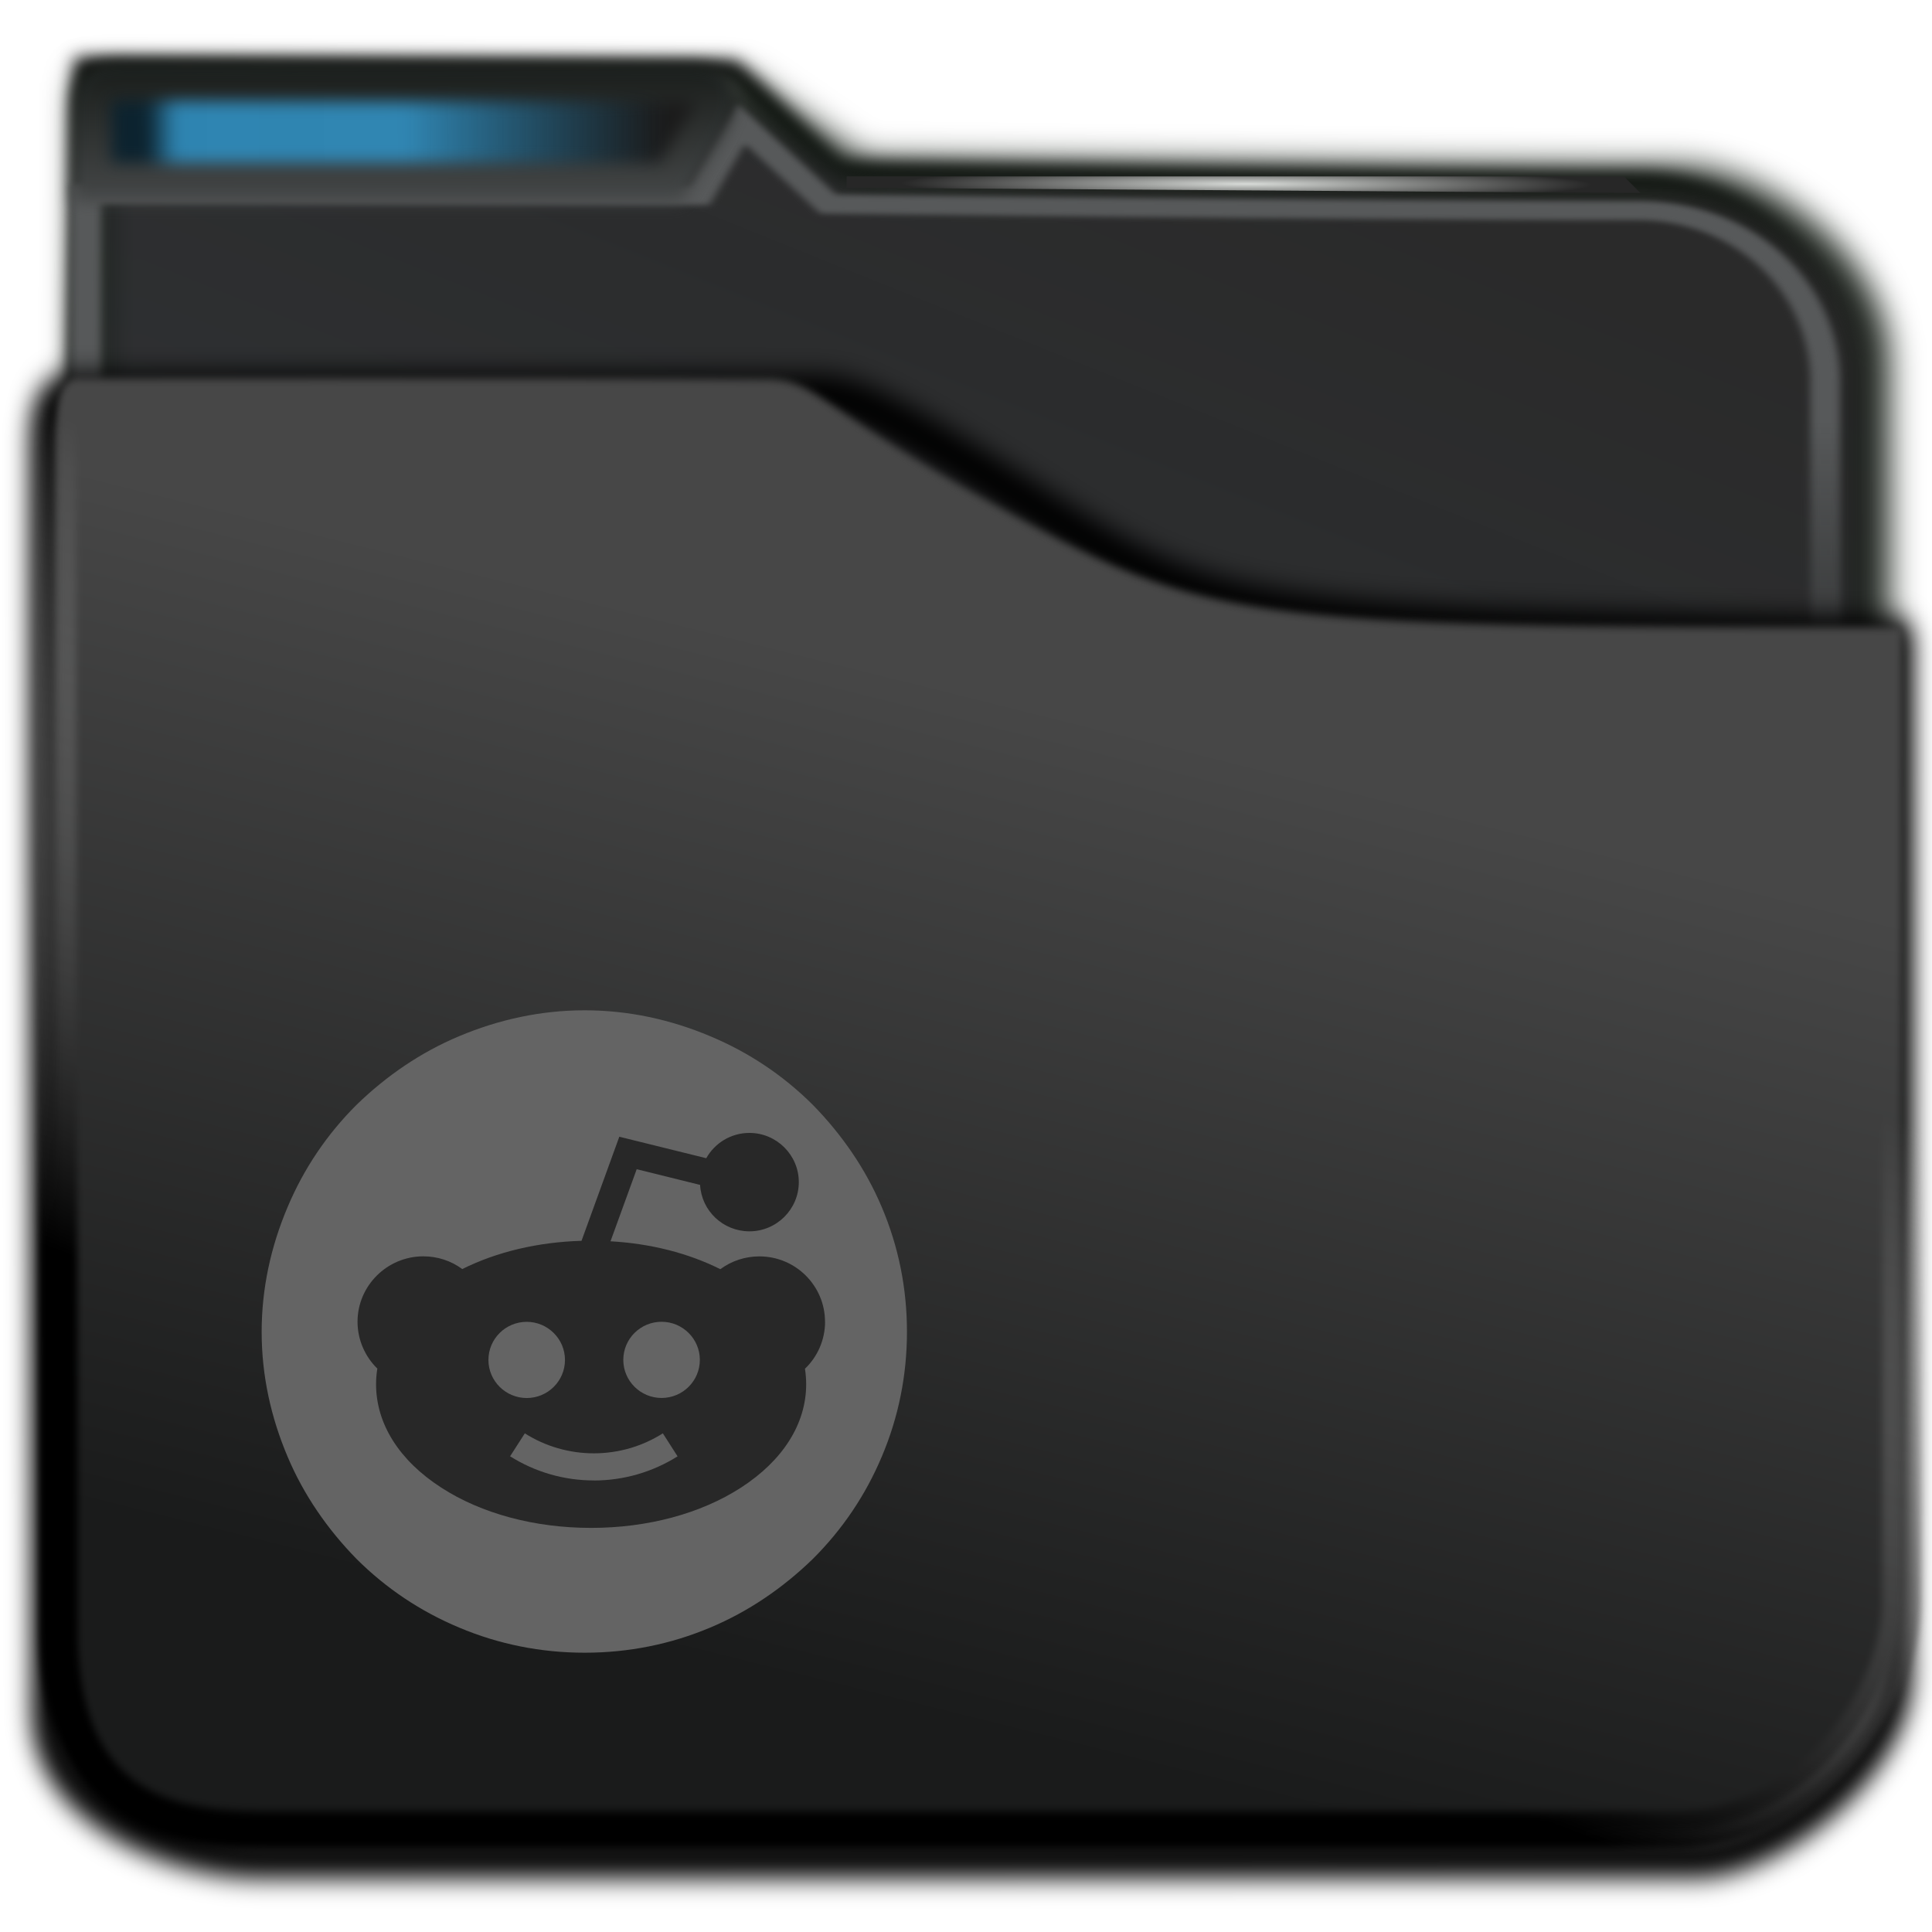
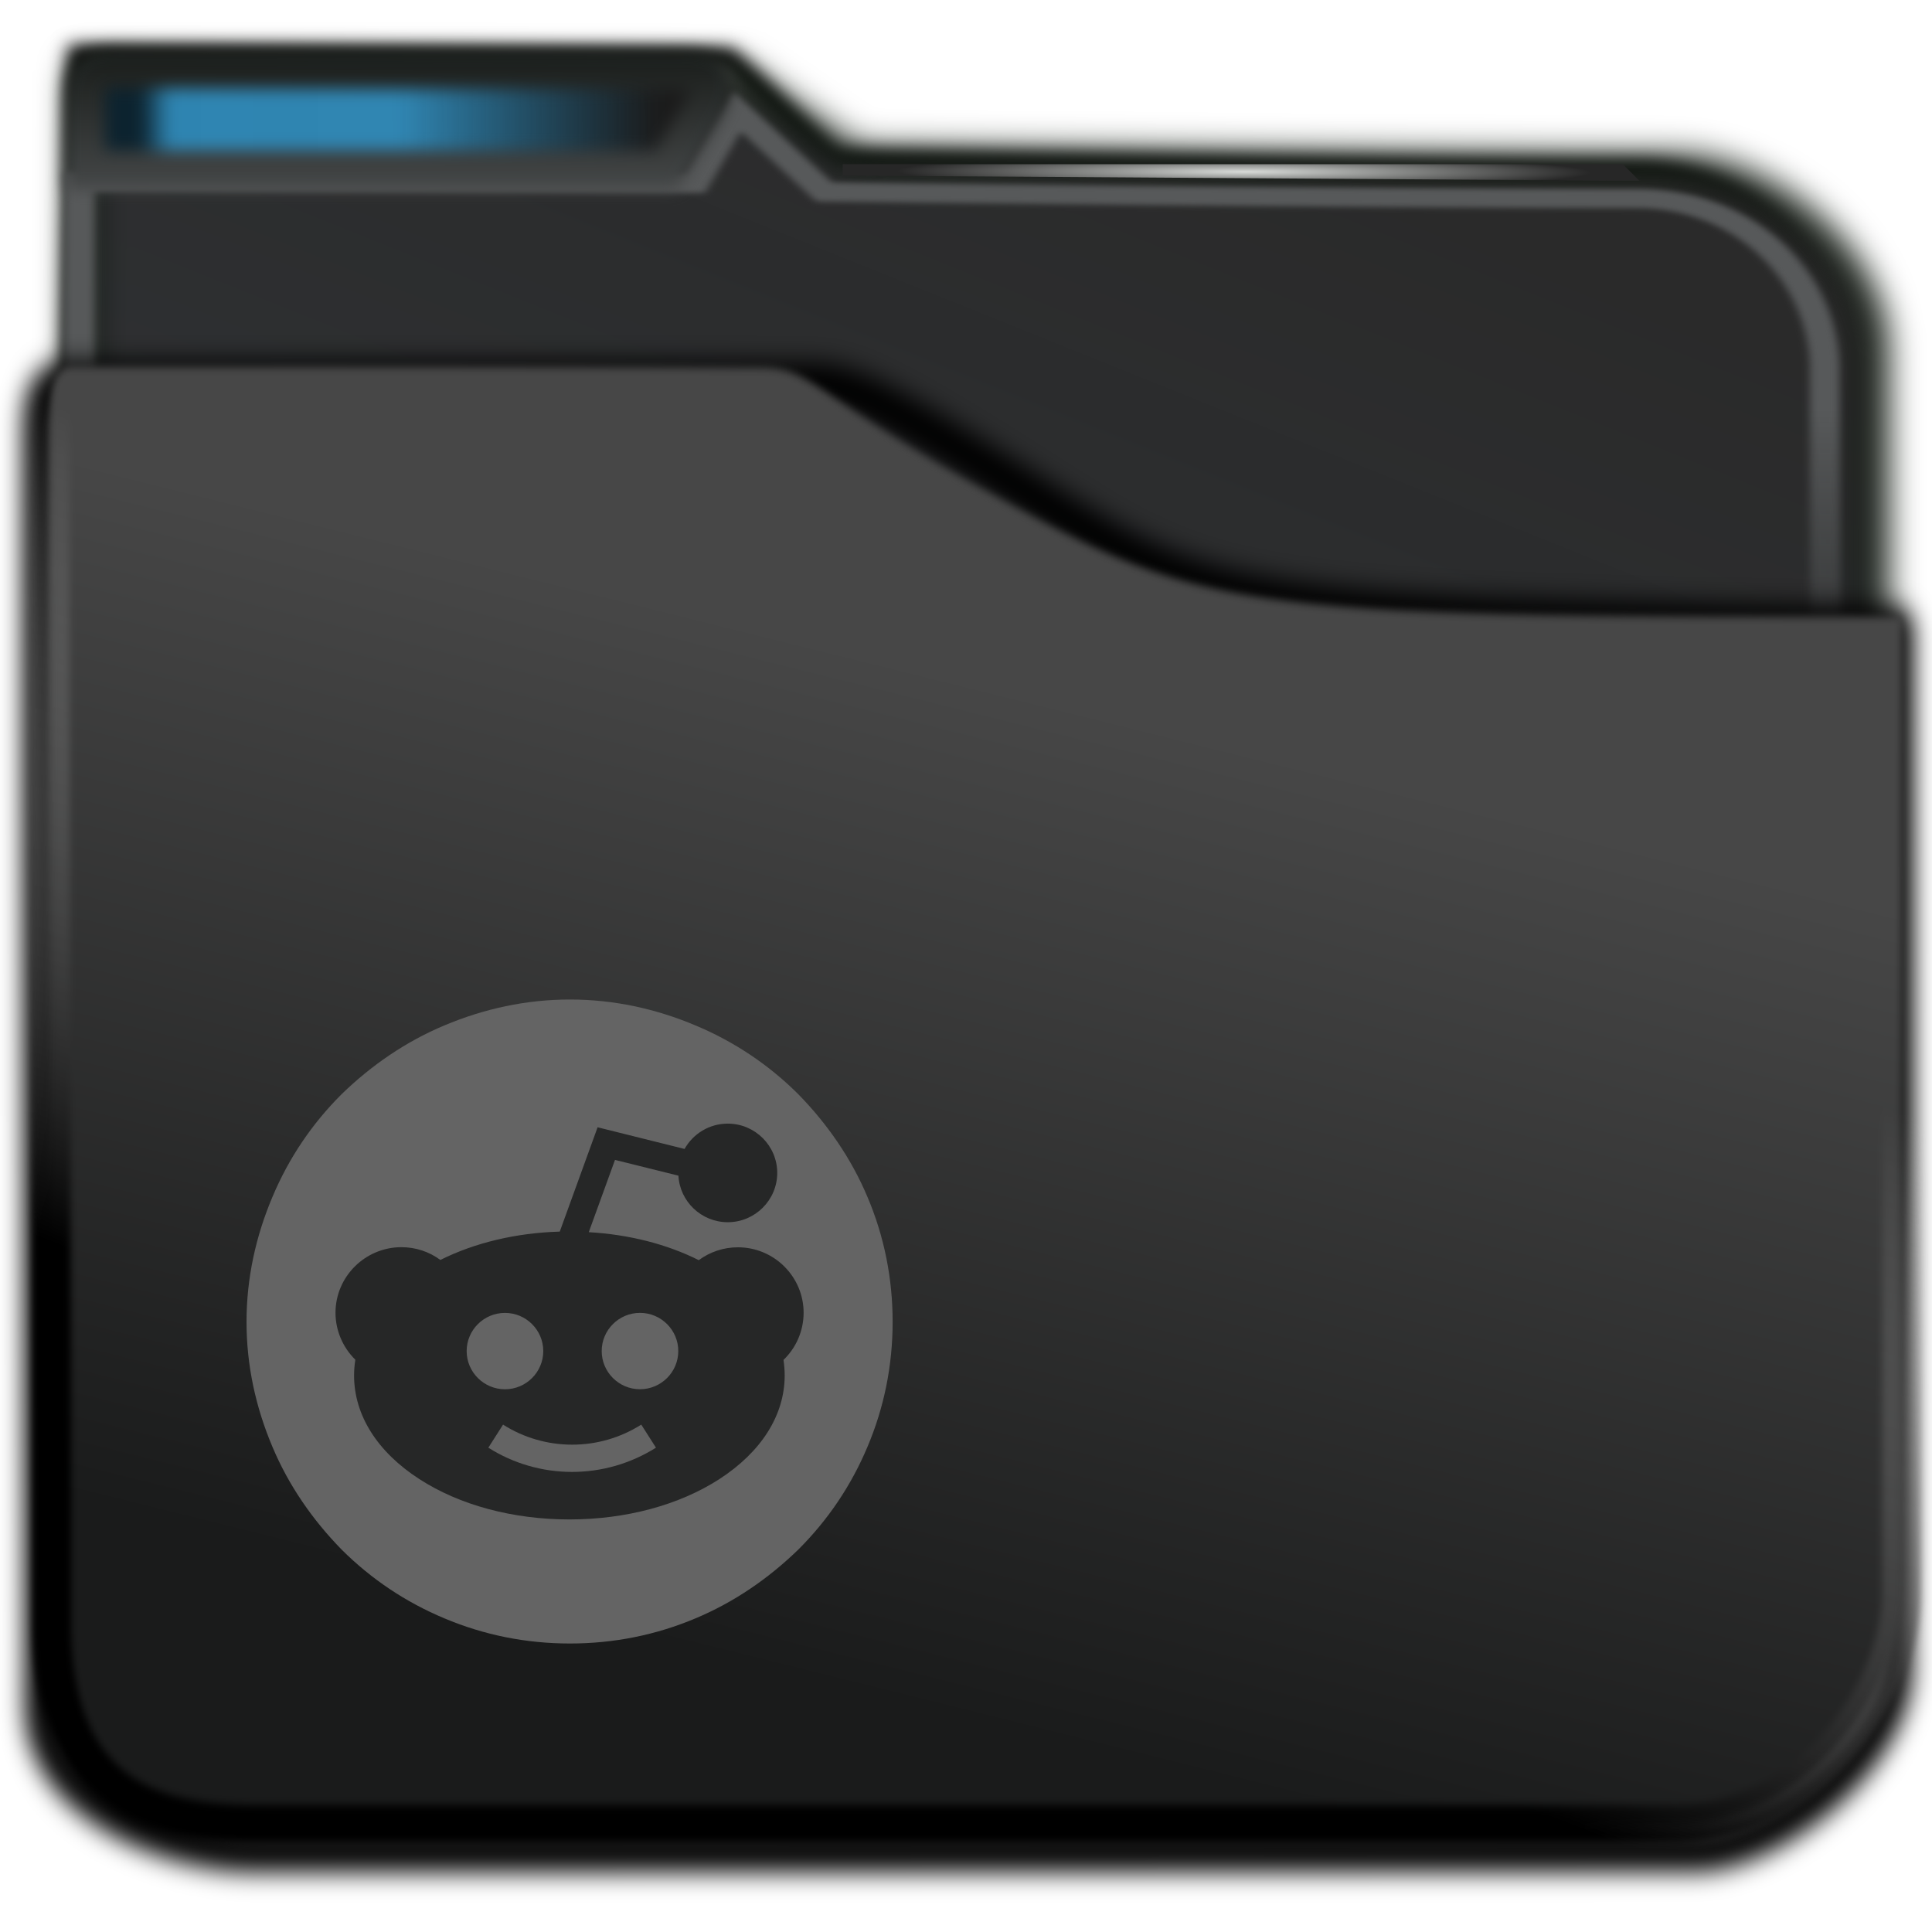
<svg xmlns="http://www.w3.org/2000/svg" xmlns:xlink="http://www.w3.org/1999/xlink" viewBox="0 0 32 32" version="1.1" id="svg12" width="32" height="32">
  <defs id="defs3051">
    <linearGradient id="linearGradient25153">
      <stop style="stop-color:#1b1b1b;stop-opacity:1" offset="0" id="stop25149" />
      <stop style="stop-color:#090909;stop-opacity:0.245" offset="0.5" id="stop1797" />
      <stop style="stop-color:#010101;stop-opacity:0.239" offset="0.943" id="stop2247" />
      <stop style="stop-color:#000000;stop-opacity:0.801" offset="1" id="stop25151" />
    </linearGradient>
    <linearGradient id="linearGradient14607">
      <stop style="stop-color:#4f5152;stop-opacity:1" offset="0" id="stop14603" />
      <stop style="stop-color:#010501;stop-opacity:1" offset="1" id="stop14605" />
    </linearGradient>
    <style type="text/css" id="current-color-scheme">
-       .ColorScheme-Text {
-         color:#232629;
-       }
      .ColorScheme-Highlight {
        color:#3daee9;
      }
      </style>
    <filter height="1.045" y="-0.027" width="1.034" x="-0.017" id="filter940" style="color-interpolation-filters:sRGB">
      <feGaussianBlur id="feGaussianBlur942" stdDeviation="0.288" />
    </filter>
    <linearGradient gradientTransform="matrix(1.000567,0,0,0.8509446,-0.2361274,72.31521)" gradientUnits="userSpaceOnUse" y2="492.397" x2="437.786" y1="555.743" x1="408.331" id="linearGradient6218" xlink:href="#linearGradient42869" />
    <linearGradient id="linearGradient42869">
      <stop style="stop-color:#353a3f;stop-opacity:0.996" offset="0" id="stop42865" />
      <stop style="stop-color:#272727;stop-opacity:0.989" offset="1" id="stop42867" />
    </linearGradient>
    <filter height="1.067" y="-0.033" width="1.056" x="-0.028" id="filter2714" style="color-interpolation-filters:sRGB">
      <feGaussianBlur id="feGaussianBlur2716" stdDeviation="0.563" />
    </filter>
-     <radialGradient r="10.859" fy="487.694" fx="398.76" cy="487.694" cx="398.76" gradientTransform="matrix(-7.685935e-4,0.1560989,-1.762057,-0.00728959,850.6026,-66.13108)" gradientUnits="userSpaceOnUse" id="radialGradient6119" xlink:href="#linearGradient6109" />
-     <linearGradient id="linearGradient6109">
-       <stop id="stop6105" offset="0" style="stop-color:#498fff;stop-opacity:1;" />
-       <stop id="stop6107" offset="1" style="stop-color:#010006;stop-opacity:1" />
-     </linearGradient>
-     <linearGradient gradientTransform="matrix(1,0,0,0.7978327,-406.2956,-396.9011)" gradientUnits="userSpaceOnUse" y2="483.232" x2="394.733" y1="493.142" x1="394.803" id="linearGradient6103" xlink:href="#linearGradient6101" />
-     <linearGradient id="linearGradient6101">
-       <stop id="stop6097" offset="0" style="stop-color:#000304;stop-opacity:1" />
-       <stop id="stop6099" offset="1" style="stop-color:#595959;stop-opacity:0.624" />
-     </linearGradient>
    <linearGradient gradientUnits="userSpaceOnUse" y2="539.644" x2="414.835" y1="501.653" x1="415.079" id="linearGradient850" xlink:href="#linearGradient848" />
    <linearGradient id="linearGradient848">
      <stop id="stop844" offset="0" style="stop-color:#57595a;stop-opacity:0.996" />
      <stop id="stop846" offset="1" style="stop-color:#000000;stop-opacity:0.427" />
    </linearGradient>
    <filter height="1.032" y="-0.026" width="1.028" x="-0.014" id="filter2706" style="color-interpolation-filters:sRGB">
      <feGaussianBlur id="feGaussianBlur2708" stdDeviation="0.14" />
    </filter>
-     <radialGradient gradientUnits="userSpaceOnUse" gradientTransform="matrix(-5.3340695e-5,0.02414953,-0.5099706,-0.00118197,268.4084,-5.990022)" r="11.249" fy="485.791" fx="397.991" cy="485.791" cx="397.991" id="radialGradient6178-3" xlink:href="#linearGradient880" />
+     <radialGradient gradientUnits="userSpaceOnUse" gradientTransform="matrix(-1.0705868e-4,0.04846987,-1.023548,-0.0023723,538.4923,-12.44815)" r="11.249" fy="485.791" fx="397.991" cy="485.791" cx="397.991" id="radialGradient6178-3" xlink:href="#linearGradient880" />
    <linearGradient id="linearGradient880">
      <stop style="stop-color:#d8dbd8;stop-opacity:1" offset="0" id="stop876" />
      <stop style="stop-color:#272727;stop-opacity:0.989" offset="1" id="stop878" />
    </linearGradient>
    <filter height="1.071" y="-0.035" width="1.051" x="-0.025" id="filter1073" style="color-interpolation-filters:sRGB">
      <feGaussianBlur id="feGaussianBlur1075" stdDeviation="0.393" />
    </filter>
    <linearGradient gradientUnits="userSpaceOnUse" y2="506.873" x2="414.472" y1="539.616" x1="406.457" id="linearGradient2676" xlink:href="#linearGradient2668" />
    <linearGradient id="linearGradient2668">
      <stop id="stop2664" offset="0" style="stop-color:#1a1b1b;stop-opacity:1" />
      <stop id="stop2666" offset="1" style="stop-color:#474747;stop-opacity:1" />
    </linearGradient>
    <linearGradient gradientUnits="userSpaceOnUse" y2="505.625" x2="404.771" y1="530.014" x1="395.58" id="linearGradient2684" xlink:href="#linearGradient2682" />
    <linearGradient id="linearGradient2682">
      <stop id="stop2678" offset="0" style="stop-color:#000000;stop-opacity:1;" />
      <stop id="stop2680" offset="1" style="stop-color:#c3c3c3;stop-opacity:0" />
    </linearGradient>
    <filter height="1.04" y="-0.02" width="1.031" x="-0.015" id="filter2690" style="color-interpolation-filters:sRGB">
      <feGaussianBlur id="feGaussianBlur2692" stdDeviation="0.131" />
    </filter>
    <filter style="color-interpolation-filters:sRGB" id="filter24684" x="-0.025" y="-0.154" width="1.05" height="1.308">
      <feGaussianBlur stdDeviation="0.216" id="feGaussianBlur24686" />
    </filter>
    <linearGradient xlink:href="#linearGradient14607" id="linearGradient25029" gradientUnits="userSpaceOnUse" x1="12.021" y1="7.281" x2="12.012" y2="-0.726" />
    <linearGradient xlink:href="#linearGradient25153" id="linearGradient25155" x1="21.812" y1="3.934" x2="4.654" y2="4.034" gradientUnits="userSpaceOnUse" />
    <filter style="color-interpolation-filters:sRGB" id="filter30328" x="-0.061" y="-0.374" width="1.121" height="1.749">
      <feGaussianBlur stdDeviation="0.255" id="feGaussianBlur30330" />
    </filter>
  </defs>
-   <path transform="matrix(0.4869675,0,0,0.4960353,-187.07,-239.8957)" id="path6220-2" d="m 386.257,524.618 0.778,-38.712 22.031,0.102 3.505,3.407 c 0,0 18.11,0.351 27.338,0.351 2.889,0 6.719,2.189 6.719,7.169 0,13.136 0.122,26.49 0.122,26.49" style="display:inline;fill:none;fill-opacity:1;stroke:#000000;stroke-width:0.7;stroke-linecap:butt;stroke-linejoin:miter;stroke-miterlimit:4;stroke-dasharray:none;stroke-opacity:1;filter:url(#filter940)" />
-   <path transform="matrix(0.4880299,0,0,0.4961539,-187.0984,-239.8238)" d="m 386.394,486.196 c 0,0 -0.103,36.255 -0.103,49.286 0,1.039 0.482,1.877 1.081,1.877 h 58.398 c 0.599,0 1.348,-0.837 1.342,-1.877 0,0 -0.027,-27.28 -0.027,-40.09 0,-3.006 -3.751,-6.059 -6.821,-6.059 -9.034,0 -27.695,-0.227 -27.695,-0.227 l -4.132,-2.823 z" id="rect4180" style="display:inline;fill:url(#linearGradient6218);fill-opacity:1;stroke:#000a00;stroke-width:0.71;stroke-linecap:round;stroke-linejoin:bevel;stroke-miterlimit:4;stroke-dasharray:none;stroke-opacity:1;filter:url(#filter2714)" />
-   <path transform="matrix(0.4896954,0,0,0.3174202,-188.1484,-152.3124)" id="path6220" d="m 387.049,540.319 0.076,-50.366 20.736,0.09 1.416,-3.757 2.947,4.207 c 0,0 17.41,0.342 27.406,0.342 3.612,0 6.32,4.051 6.32,8.945 0,12.768 0.117,38.205 0.117,38.205" style="display:inline;fill:none;fill-opacity:1;stroke:url(#linearGradient850);stroke-width:1px;stroke-linecap:butt;stroke-linejoin:miter;stroke-opacity:1;filter:url(#filter2706)" />
-   <path d="m 14.023,2.922 v 0.189 h 0.222 l 12.702,0.084 h 0.222 L 26.897,2.922 h -0.222 -12.431 z" id="path4151-2-3-5" style="display:inline;fill:url(#radialGradient6178-3);fill-opacity:1;stroke-width:0.332" />
-   <path transform="matrix(0.4884384,0,0,0.5385616,-187.3145,-262.9242)" style="display:inline;fill:none;fill-opacity:1;stroke:#000000;stroke-width:1.297;stroke-linejoin:round;stroke-miterlimit:4;stroke-dasharray:none;stroke-opacity:1;filter:url(#filter1073)" id="path952" d="m 385.156,501.644 c 0,13.814 0.055,36.336 0.055,39.231 0,2.895 4.244,4.437 7.165,4.437 9.658,10e-4 39.748,-0.008 48.586,-0.009 2.73,-2.9e-4 6.74,-3.069 6.74,-5.572 4.6e-4,-8.012 0.026,-31.893 0.026,-31.893 -21.391,-0.314 -23.005,-0.496 -28.481,-3.686 -5.476,-3.19 -6.843,-3.789 -8.068,-3.796 -8.197,-0.046 -25.324,-0.025 -25.324,-0.025 0,0 -0.689,-0.094 -0.698,1.314 z" />
-   <path transform="matrix(0.4884384,0,0,0.4971701,-187.1821,-240.8485)" style="display:inline;fill:url(#linearGradient2676);fill-opacity:1;stroke:url(#linearGradient2684);stroke-width:1.297;stroke-linejoin:round;stroke-miterlimit:4;stroke-dasharray:none;stroke-opacity:1;filter:url(#filter2690)" id="path952-7" d="m 385.156,498.353 c 0,13.814 0.055,28.036 0.055,40.415 0,6.525 4.519,6.672 7.29,6.672 9.658,10e-4 38.737,0 47.574,0 4.296,0 7.626,-4.197 7.626,-7.719 4.6e-4,-8.012 0.026,-32.39 0.026,-32.39 -22.811,0 -23.576,-0.137 -31.181,-4.285 -5.62,-3.066 -5.632,-3.982 -7.353,-3.982 -8.197,-0.046 -23.338,-0.025 -23.338,-0.025 0,0 -0.689,-0.094 -0.698,1.314 z" />
-   <path style="display:inline;mix-blend-mode:normal;fill:currentColor;stroke:none;stroke-width:0.39;stroke-miterlimit:4;stroke-dasharray:none;filter:url(#filter24684)" d="M 3.119,2.394 C 2.906,2.576 2.841,2.663 2.841,3.172 c 0,0.747 0.007,2.459 0.007,2.459 H 22.076 l 0.994,-1.635 c 0,0 0.682,-0.979 0.448,-1.411 -0.123,-0.227 -0.513,-0.266 -1.076,-0.266 -0.821,0 -18.169,-0.042 -18.433,-0.042 0,0 -0.716,-0.032 -0.891,0.118 z" class="ColorScheme-Highlight" id="path4" transform="matrix(0.4982379,0,0,0.4982379,0.1111496,0.2121185)" />
-   <path style="color:#3daee9;display:inline;fill:url(#linearGradient25155);fill-opacity:1;stroke:url(#linearGradient25029);stroke-width:1.29;stroke-miterlimit:4;stroke-dasharray:none;filter:url(#filter30328)" d="M 3.119,2.394 C 2.906,2.576 2.841,2.663 2.841,3.172 c 0,0.747 0.007,2.459 0.007,2.459 H 22.076 l 0.994,-1.635 c 0,0 0.682,-0.979 0.448,-1.411 -0.123,-0.227 -0.513,-0.266 -1.076,-0.266 -0.821,0 -18.169,-0.042 -18.433,-0.042 0,0 -0.716,-0.032 -0.891,0.118 z" class="ColorScheme-Highlight" id="path4-0" transform="matrix(0.4982379,0,0,0.4982379,0.1111496,0.2121185)" />
-   <g id="g905" transform="translate(-0.06520964,0.07971389)">
-     <g id="g148944" transform="matrix(0.4987751,0,0,0.4987751,22.18635,0.4323646)">
-       <path d="m -15.072,39.053 c -0.534,-1.265 -1.322,-2.404 -2.288,-3.391 -0.991,-0.987 -2.135,-1.746 -3.406,-2.278 -1.322,-0.557 -2.72,-0.861 -4.169,-0.861 -1.449,0 -2.847,0.304 -4.169,0.86 -1.271,0.532 -2.415,1.316 -3.406,2.278 -0.991,0.987 -1.754,2.126 -2.288,3.391 -0.559,1.316 -0.864,2.708 -0.864,4.15 0,1.443 0.305,2.834 0.864,4.15 0.534,1.265 1.322,2.404 2.288,3.391 0.991,0.987 2.135,1.746 3.406,2.278 1.322,0.557 2.72,0.835 4.169,0.835 1.449,0 2.847,-0.278 4.169,-0.835 1.271,-0.532 2.415,-1.316 3.406,-2.278 0.991,-0.987 1.754,-2.126 2.288,-3.391 0.559,-1.316 0.839,-2.708 0.839,-4.15 3.68e-4,-1.443 -0.279,-2.834 -0.839,-4.15 z" id="path67-3-0" style="fill:#646464;fill-opacity:1;stroke-width:0.045" />
-     </g>
-     <path d="m 13.73,21.813 c 0,-0.598 -0.488,-1.083 -1.087,-1.083 -0.236,0 -0.461,0.075 -0.647,0.212 -0.528,-0.265 -1.155,-0.425 -1.819,-0.462 l 0.434,-1.194 1.05,0.26 c 0.023,0.429 0.381,0.769 0.817,0.769 0.451,0 0.818,-0.366 0.818,-0.815 0,-0.449 -0.368,-0.815 -0.818,-0.815 -0.307,0 -0.575,0.169 -0.715,0.419 L 10.323,18.748 9.697,20.472 C 8.976,20.493 8.292,20.655 7.722,20.94 7.536,20.803 7.312,20.729 7.076,20.729 c -0.6,0.001 -1.089,0.488 -1.089,1.084 0,0.292 0.121,0.574 0.328,0.775 -0.014,0.086 -0.021,0.173 -0.021,0.26 0,0.655 0.384,1.263 1.08,1.712 0.665,0.431 1.547,0.667 2.482,0.667 0.935,0 1.815,-0.236 2.482,-0.667 0.696,-0.45 1.08,-1.058 1.08,-1.712 0,-0.086 -0.007,-0.172 -0.02,-0.257 0.21,-0.2 0.333,-0.483 0.333,-0.778 z m -5.575,0.632 c 0,-0.348 0.284,-0.631 0.634,-0.631 0.349,0 0.634,0.283 0.634,0.631 0,0.348 -0.284,0.631 -0.634,0.631 -0.349,0 -0.634,-0.283 -0.634,-0.631 z m 1.744,1.996 c -0.492,0 -0.971,-0.139 -1.385,-0.4 L 8.758,23.661 c 0.342,0.217 0.738,0.331 1.143,0.331 0.405,0 0.8,-0.114 1.143,-0.331 l 0.244,0.381 c -0.417,0.262 -0.897,0.4 -1.388,0.4 z m 1.124,-1.366 c -0.349,0 -0.634,-0.283 -0.634,-0.631 0,-0.348 0.284,-0.631 0.634,-0.631 0.349,0 0.634,0.283 0.634,0.631 0,0.348 -0.284,0.631 -0.634,0.631 z m 0,0" id="path2-3-2-3-3-9-8-4-2" style="fill:#282828;fill-opacity:1;stroke-width:0.015" />
+   <path transform="matrix(0.4886896,0,0,0.4977896,-187.8452,-240.957)" id="path6220-2" d="m 386.257,524.618 0.778,-38.712 22.031,0.102 3.505,3.407 c 0,0 18.11,0.351 27.338,0.351 2.889,0 6.719,2.189 6.719,7.169 0,13.136 0.122,26.49 0.122,26.49" style="display:inline;fill:none;fill-opacity:1;stroke:#000000;stroke-width:0.7;stroke-linecap:butt;stroke-linejoin:miter;stroke-miterlimit:4;stroke-dasharray:none;stroke-opacity:1;filter:url(#filter940)" />
+   <path transform="matrix(0.4897561,0,0,0.4979086,-187.8737,-240.885)" d="m 386.394,486.196 c 0,0 -0.103,36.255 -0.103,49.286 0,1.039 0.482,1.877 1.081,1.877 h 58.398 c 0.599,0 1.348,-0.837 1.342,-1.877 0,0 -0.027,-27.28 -0.027,-40.09 0,-3.006 -3.751,-6.059 -6.821,-6.059 -9.034,0 -27.695,-0.227 -27.695,-0.227 l -4.132,-2.823 z" id="rect4180" style="display:inline;fill:url(#linearGradient6218);fill-opacity:1;stroke:#000a00;stroke-width:0.71;stroke-linecap:round;stroke-linejoin:bevel;stroke-miterlimit:4;stroke-dasharray:none;stroke-opacity:1;filter:url(#filter2714)" />
+   <path transform="matrix(0.4914271,0,0,0.318543,-188.9277,-153.064)" id="path6220" d="m 387.049,540.319 0.076,-50.366 20.736,0.09 1.416,-3.757 2.947,4.207 c 0,0 17.41,0.342 27.406,0.342 3.612,0 6.32,4.051 6.32,8.945 0,12.768 0.117,38.205 0.117,38.205" style="display:inline;fill:none;fill-opacity:1;stroke:url(#linearGradient850);stroke-width:1px;stroke-linecap:butt;stroke-linejoin:miter;stroke-opacity:1;filter:url(#filter2706)" />
+   <path d="m 27.921,5.439 v 0.38 h 0.446 l 25.495,0.168 h 0.446 l -0.545,-0.548 h -0.446 -24.949 z" id="path4151-2-3-5" style="display:inline;fill:url(#radialGradient6178-3);fill-opacity:1;stroke-width:0.666" transform="matrix(0.5000001,0,0,0.5000001,-0.0021617,5.8009813e-7)" />
+   <path transform="matrix(0.4901661,0,0,0.5404651,-188.0907,-264.067)" style="display:inline;fill:none;fill-opacity:1;stroke:#000000;stroke-width:1.297;stroke-linejoin:round;stroke-miterlimit:4;stroke-dasharray:none;stroke-opacity:1;filter:url(#filter1073)" id="path952" d="m 385.156,501.644 c 0,13.814 0.055,36.336 0.055,39.231 0,2.895 4.244,4.437 7.165,4.437 9.658,10e-4 39.748,-0.008 48.586,-0.009 2.73,-2.9e-4 6.74,-3.069 6.74,-5.572 4.6e-4,-8.012 0.026,-31.893 0.026,-31.893 -21.391,-0.314 -23.005,-0.496 -28.481,-3.686 -5.476,-3.19 -6.843,-3.789 -8.068,-3.796 -8.197,-0.046 -25.324,-0.025 -25.324,-0.025 0,0 -0.689,-0.094 -0.698,1.314 z" />
+   <path transform="matrix(0.4901661,0,0,0.4989286,-187.9577,-241.913)" style="display:inline;fill:url(#linearGradient2676);fill-opacity:1;stroke:url(#linearGradient2684);stroke-width:1.297;stroke-linejoin:round;stroke-miterlimit:4;stroke-dasharray:none;stroke-opacity:1;filter:url(#filter2690)" id="path952-7" d="m 385.156,498.353 c 0,13.814 0.055,28.036 0.055,40.415 0,6.525 4.519,6.672 7.29,6.672 9.658,10e-4 38.737,0 47.574,0 4.296,0 7.626,-4.197 7.626,-7.719 4.6e-4,-8.012 0.026,-32.39 0.026,-32.39 -22.811,0 -23.576,-0.137 -31.181,-4.285 -5.62,-3.066 -5.632,-3.982 -7.353,-3.982 -8.197,-0.046 -23.338,-0.025 -23.338,-0.025 0,0 -0.689,-0.094 -0.698,1.314 z" />
+   <path style="display:inline;mix-blend-mode:normal;fill:currentColor;stroke:none;stroke-width:0.39;stroke-miterlimit:4;stroke-dasharray:none;filter:url(#filter24684)" d="M 3.119,2.394 C 2.906,2.576 2.841,2.663 2.841,3.172 c 0,0.747 0.007,2.459 0.007,2.459 H 22.076 l 0.994,-1.635 c 0,0 0.682,-0.979 0.448,-1.411 -0.123,-0.227 -0.513,-0.266 -1.076,-0.266 -0.821,0 -18.169,-0.042 -18.433,-0.042 0,0 -0.716,-0.032 -0.891,0.118 z" class="ColorScheme-Highlight" id="path4" transform="matrix(0.5000001,0,0,0.5000001,-0.0021617,5.8009813e-7)" />
+   <path style="color:#3daee9;display:inline;fill:url(#linearGradient25155);fill-opacity:1;stroke:url(#linearGradient25029);stroke-width:1.29;stroke-miterlimit:4;stroke-dasharray:none;filter:url(#filter30328)" d="M 3.119,2.394 C 2.906,2.576 2.841,2.663 2.841,3.172 c 0,0.747 0.007,2.459 0.007,2.459 H 22.076 l 0.994,-1.635 c 0,0 0.682,-0.979 0.448,-1.411 -0.123,-0.227 -0.513,-0.266 -1.076,-0.266 -0.821,0 -18.169,-0.042 -18.433,-0.042 0,0 -0.716,-0.032 -0.891,0.118 z" id="path4-0" transform="matrix(0.5000001,0,0,0.5000001,-0.0021617,5.8009813e-7)" />
+   <g id="g161584" transform="matrix(0.4993919,0,0,0.5000001,18.04078,-0.4074507)">
+     <path d="m -7.359,40.455 c -0.534,-1.265 -1.322,-2.404 -2.288,-3.391 -0.991,-0.987 -2.135,-1.746 -3.406,-2.278 -1.322,-0.557 -2.72,-0.861 -4.169,-0.861 -1.449,0 -2.847,0.304 -4.169,0.86 -1.271,0.532 -2.415,1.316 -3.406,2.278 -0.991,0.987 -1.754,2.126 -2.288,3.391 -0.559,1.316 -0.864,2.708 -0.864,4.15 0,1.443 0.305,2.834 0.864,4.15 0.534,1.265 1.322,2.404 2.288,3.391 0.991,0.987 2.135,1.746 3.406,2.278 1.322,0.557 2.72,0.835 4.169,0.835 1.449,0 2.847,-0.278 4.169,-0.835 1.271,-0.532 2.415,-1.316 3.406,-2.278 0.991,-0.987 1.754,-2.126 2.288,-3.391 0.559,-1.316 0.839,-2.708 0.839,-4.15 3.66e-4,-1.443 -0.279,-2.834 -0.839,-4.15 z" id="path67-4" style="fill:#646464;fill-opacity:1;stroke-width:0.045" />
+     <path d="m 26.976,43.549 c 0,-1.198 -0.979,-2.17 -2.18,-2.17 -0.473,0 -0.925,0.151 -1.298,0.426 -1.058,-0.531 -2.317,-0.851 -3.648,-0.927 l 0.87,-2.394 2.104,0.522 c 0.046,0.86 0.764,1.542 1.637,1.542 0.903,0 1.64,-0.734 1.64,-1.633 0,-0.9 -0.737,-1.633 -1.64,-1.633 -0.616,0 -1.152,0.338 -1.434,0.839 l -2.884,-0.718 -1.255,3.456 c -1.446,0.042 -2.817,0.368 -3.96,0.939 -0.373,-0.275 -0.822,-0.423 -1.295,-0.423 -1.204,0.003 -2.183,0.978 -2.183,2.173 0,0.586 0.243,1.15 0.658,1.555 -0.027,0.172 -0.042,0.347 -0.042,0.522 0,1.313 0.77,2.533 2.165,3.432 1.334,0.863 3.102,1.337 4.976,1.337 1.874,0 3.639,-0.474 4.976,-1.337 1.395,-0.903 2.165,-2.122 2.165,-3.432 0,-0.172 -0.015,-0.344 -0.039,-0.516 0.421,-0.402 0.667,-0.969 0.667,-1.561 z m -11.176,1.268 c 0,-0.697 0.57,-1.265 1.271,-1.265 0.7,0 1.27,0.568 1.27,1.265 0,0.697 -0.57,1.265 -1.27,1.265 -0.7,0 -1.271,-0.568 -1.271,-1.265 z m 3.496,4.003 c -0.985,0 -1.947,-0.278 -2.777,-0.803 l 0.488,-0.764 c 0.685,0.435 1.48,0.664 2.292,0.664 0.813,0 1.604,-0.229 2.292,-0.664 l 0.488,0.764 c -0.837,0.525 -1.798,0.803 -2.784,0.803 z M 21.549,46.081 c -0.7,0 -1.27,-0.568 -1.27,-1.265 0,-0.697 0.57,-1.265 1.27,-1.265 0.7,0 1.27,0.568 1.27,1.265 0,0.697 -0.57,1.265 -1.27,1.265 z" id="path2-3-2-3-3-9-8-4-2" style="display:inline;fill:#262727;fill-opacity:1;stroke-width:0.03" transform="translate(-36.44811,0.754278)" />
  </g>
</svg>
